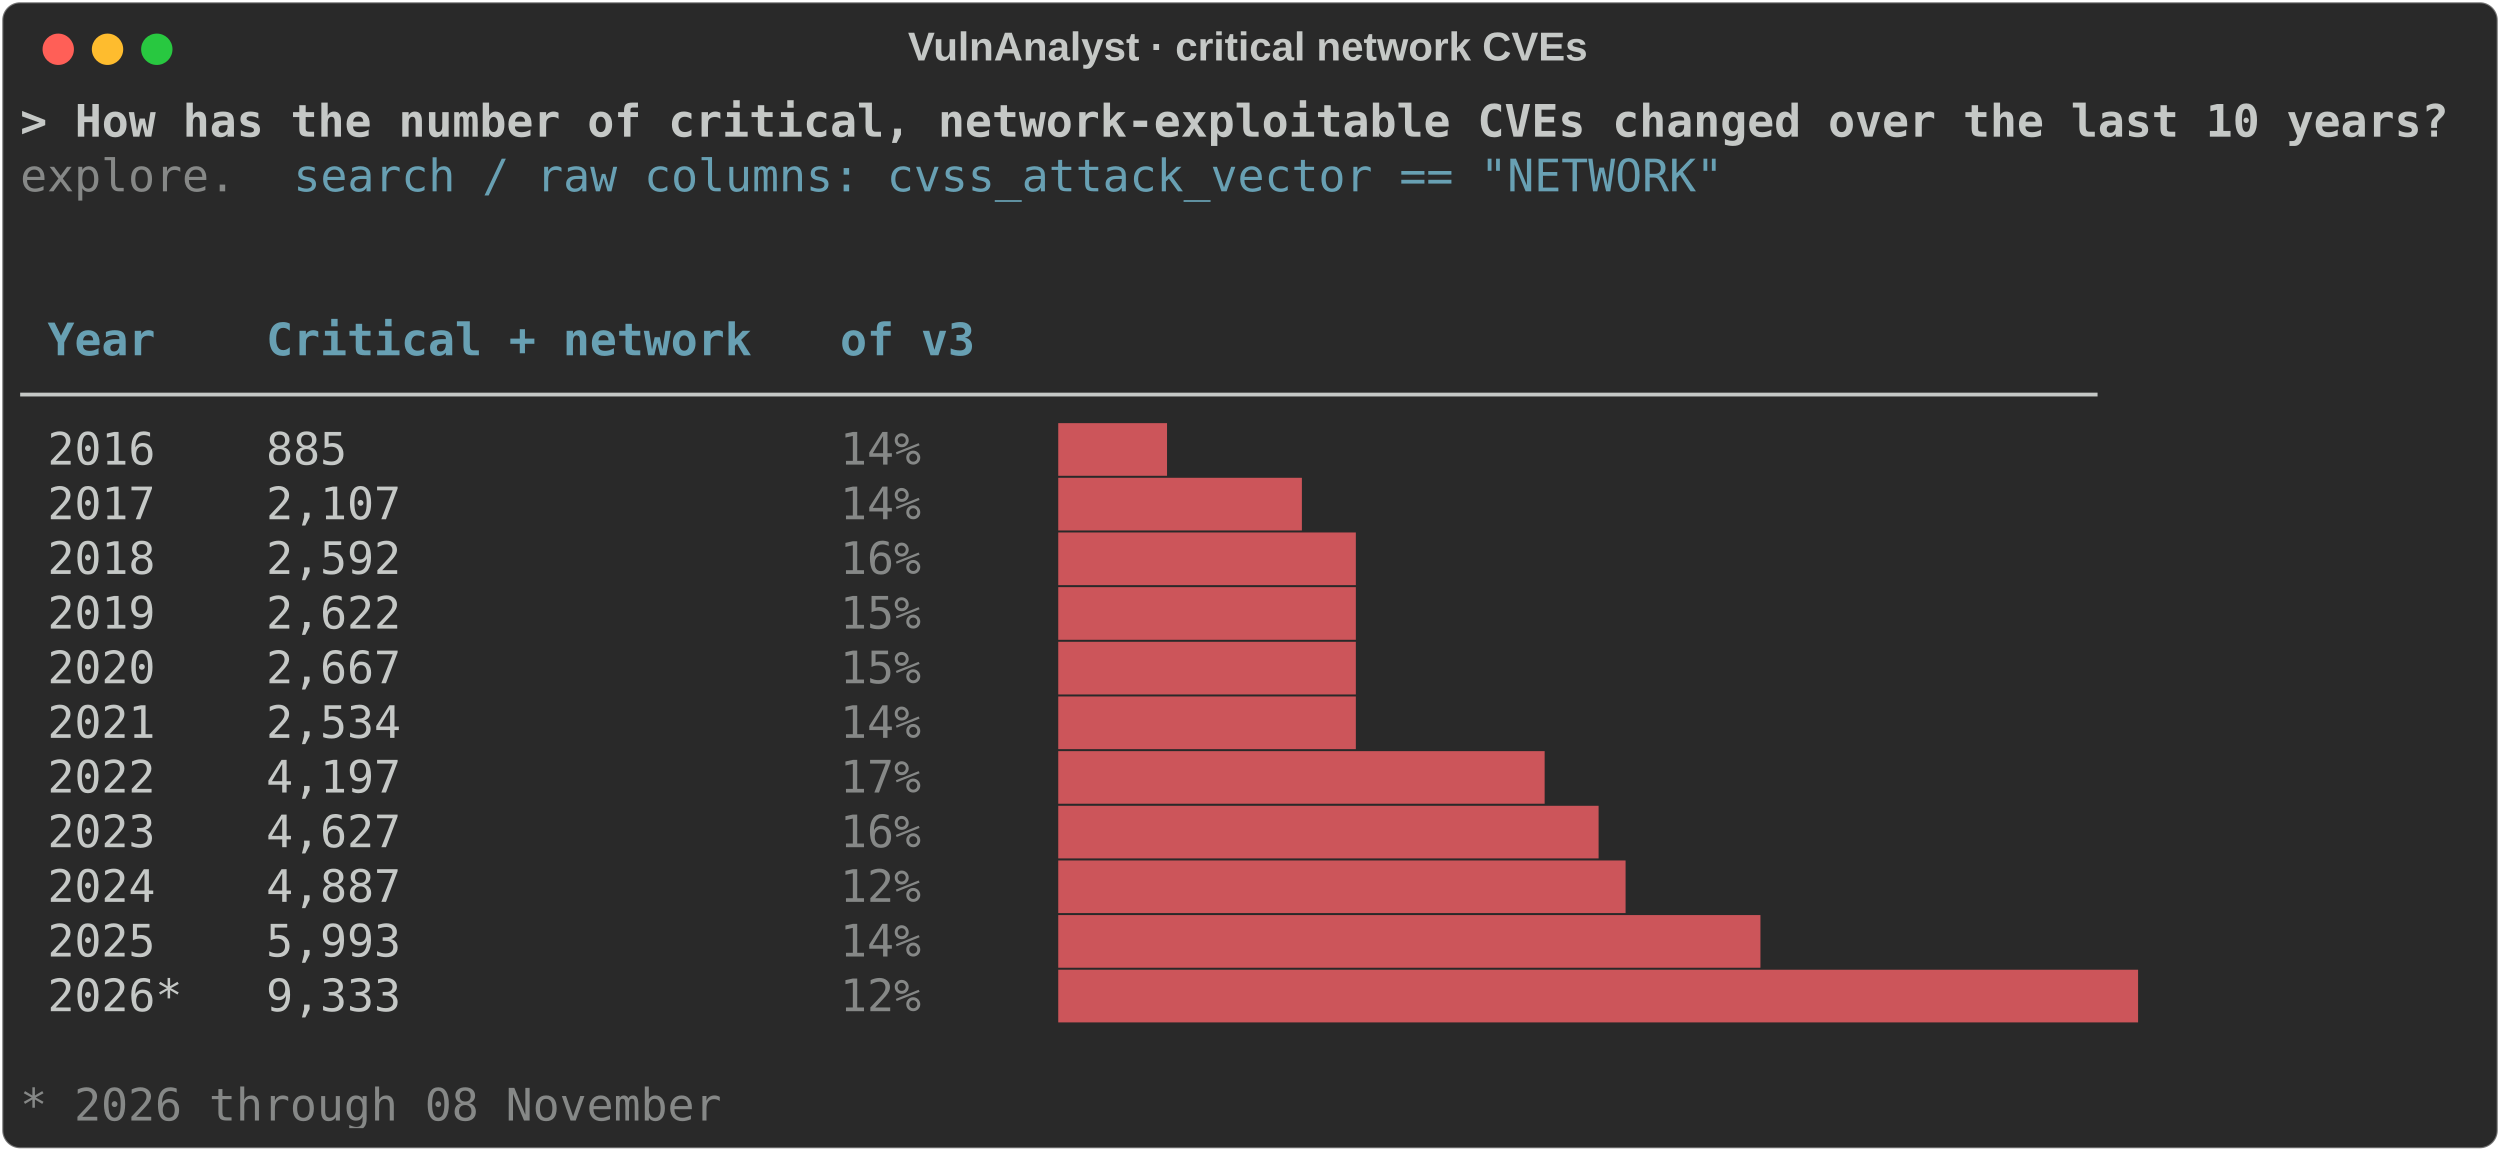
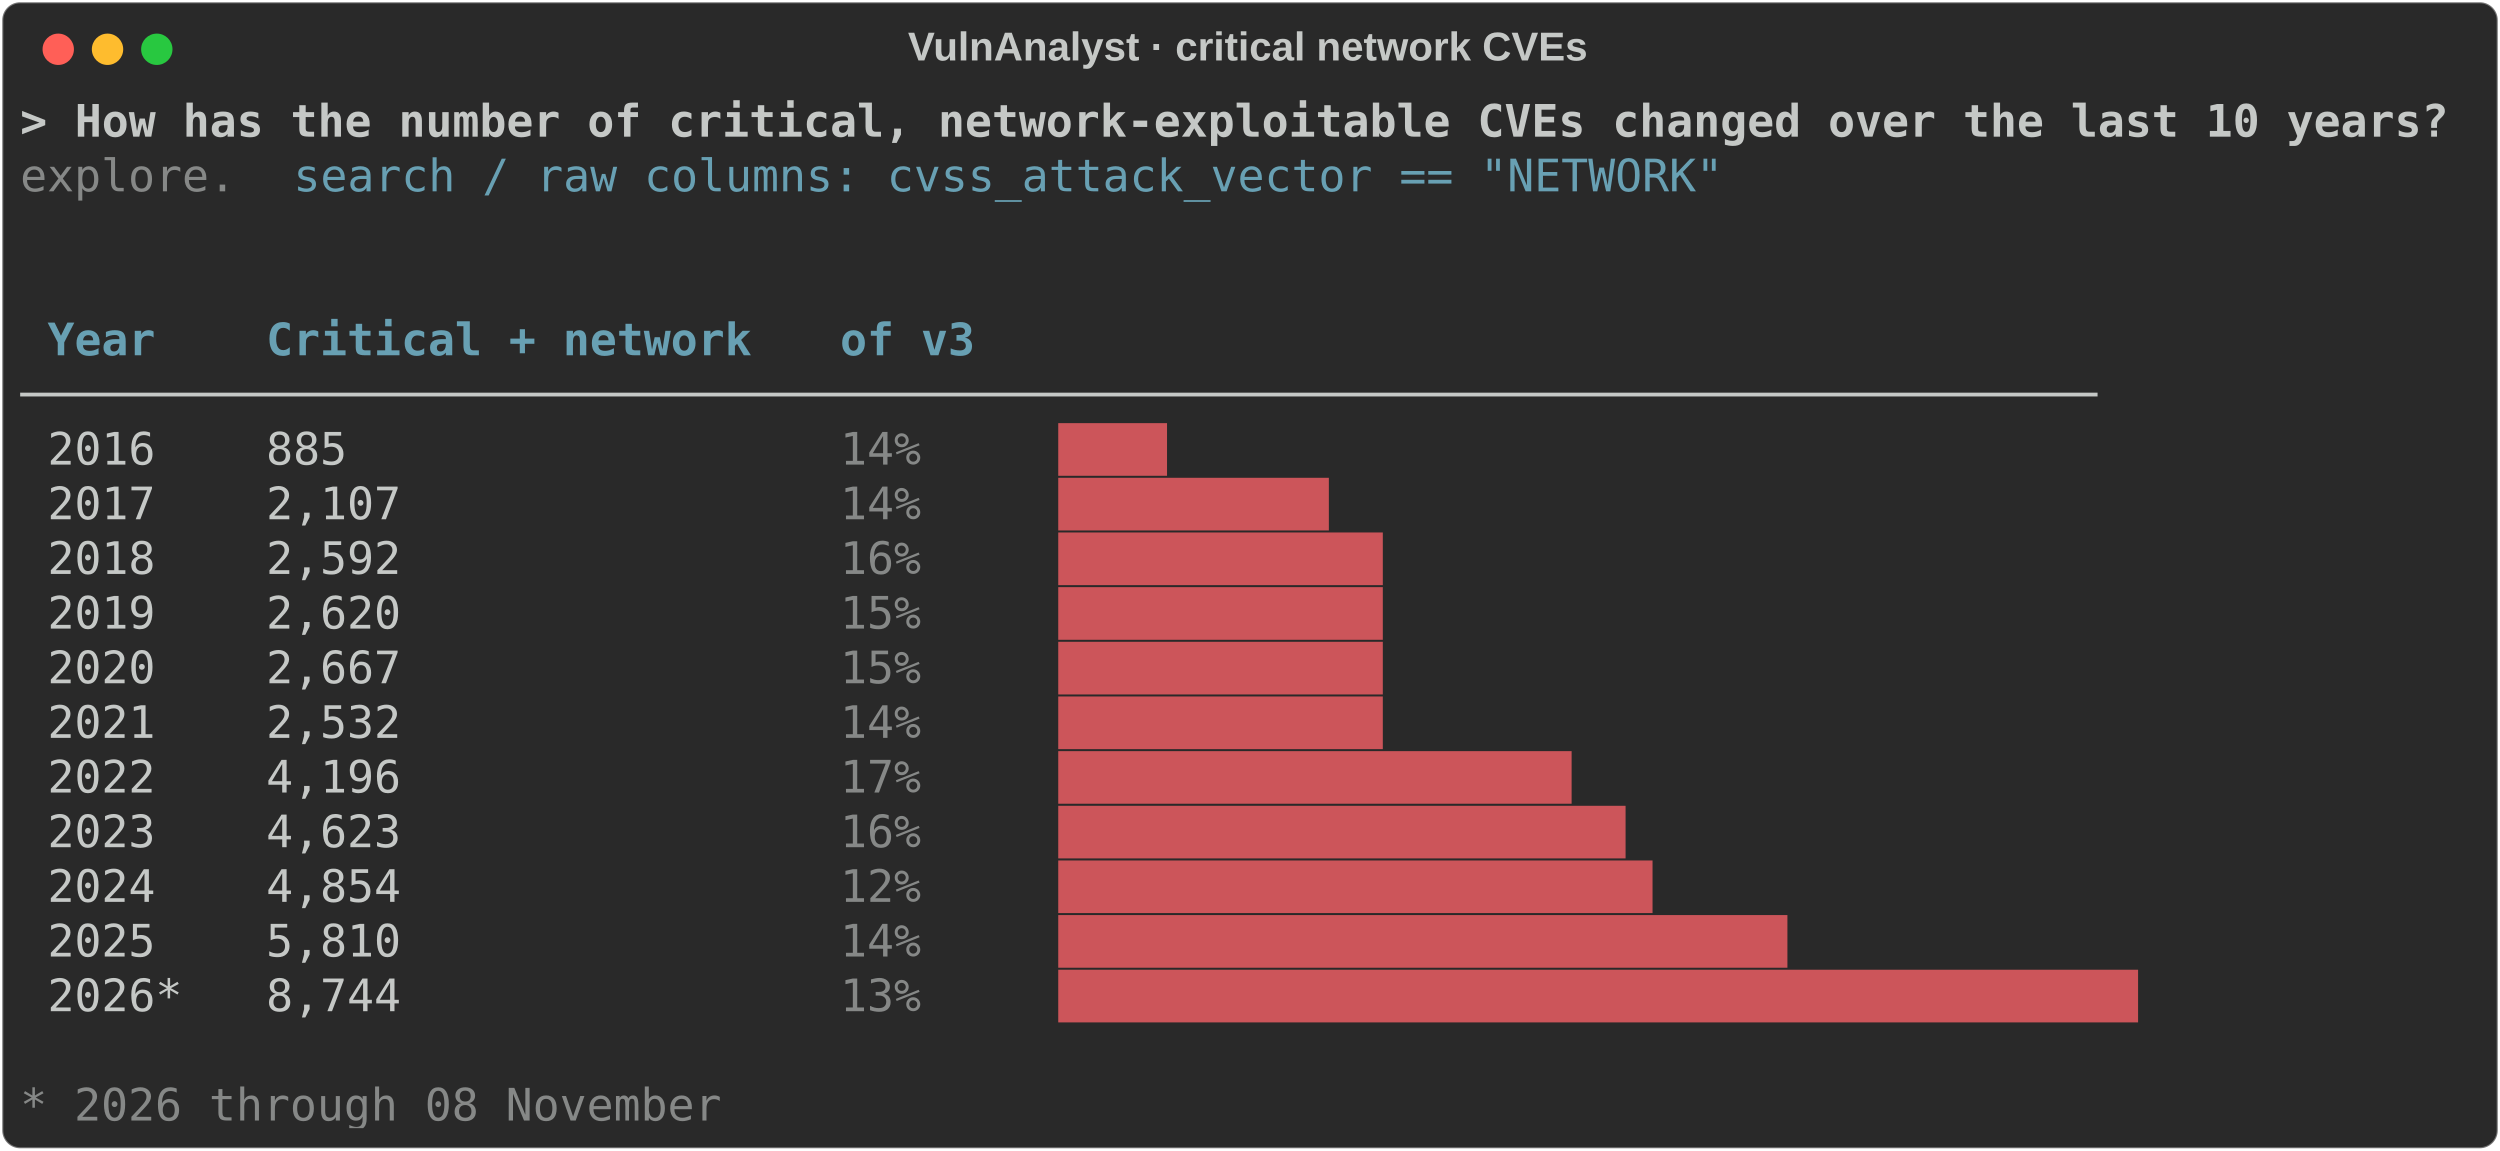
<svg xmlns="http://www.w3.org/2000/svg" class="rich-terminal" viewBox="0 0 1116 513.6">
  <style>

    @font-face {
        font-family: "Fira Code";
        src: local("FiraCode-Regular"),
                url("https://cdnjs.cloudflare.com/ajax/libs/firacode/6.2.0/woff2/FiraCode-Regular.woff2") format("woff2"),
                url("https://cdnjs.cloudflare.com/ajax/libs/firacode/6.2.0/woff/FiraCode-Regular.woff") format("woff");
        font-style: normal;
        font-weight: 400;
    }
    @font-face {
        font-family: "Fira Code";
        src: local("FiraCode-Bold"),
                url("https://cdnjs.cloudflare.com/ajax/libs/firacode/6.2.0/woff2/FiraCode-Bold.woff2") format("woff2"),
                url("https://cdnjs.cloudflare.com/ajax/libs/firacode/6.2.0/woff/FiraCode-Bold.woff") format("woff");
        font-style: bold;
        font-weight: 700;
    }

-     .terminal-2061461146-matrix {
+     .terminal-3667097445-matrix {
        font-family: Fira Code, monospace;
        font-size: 20px;
        line-height: 24.4px;
        font-variant-east-asian: full-width;
    }

-     .terminal-2061461146-title {
+     .terminal-3667097445-title {
        font-size: 18px;
        font-weight: bold;
        font-family: arial;
    }

-     .terminal-2061461146-r1 { fill: #c5c8c6;font-weight: bold }
- .terminal-2061461146-r2 { fill: #c5c8c6 }
- .terminal-2061461146-r3 { fill: #868887 }
- .terminal-2061461146-r4 { fill: #68a0b3 }
- .terminal-2061461146-r5 { fill: #68a0b3;font-weight: bold }
- .terminal-2061461146-r6 { fill: #cc555a }
+     .terminal-3667097445-r1 { fill: #c5c8c6;font-weight: bold }
+ .terminal-3667097445-r2 { fill: #c5c8c6 }
+ .terminal-3667097445-r3 { fill: #868887 }
+ .terminal-3667097445-r4 { fill: #68a0b3 }
+ .terminal-3667097445-r5 { fill: #68a0b3;font-weight: bold }
+ .terminal-3667097445-r6 { fill: #cc555a }
    </style>
  <defs>
-     <clipPath id="terminal-2061461146-clip-terminal">
+     <clipPath id="terminal-3667097445-clip-terminal">
      <rect x="0" y="0" width="1097.0" height="462.6" />
    </clipPath>
-     <clipPath id="terminal-2061461146-line-0">
+     <clipPath id="terminal-3667097445-line-0">
      <rect x="0" y="1.5" width="1098" height="24.65" />
    </clipPath>
-     <clipPath id="terminal-2061461146-line-1">
+     <clipPath id="terminal-3667097445-line-1">
      <rect x="0" y="25.9" width="1098" height="24.65" />
    </clipPath>
-     <clipPath id="terminal-2061461146-line-2">
+     <clipPath id="terminal-3667097445-line-2">
      <rect x="0" y="50.3" width="1098" height="24.65" />
    </clipPath>
-     <clipPath id="terminal-2061461146-line-3">
+     <clipPath id="terminal-3667097445-line-3">
      <rect x="0" y="74.7" width="1098" height="24.65" />
    </clipPath>
-     <clipPath id="terminal-2061461146-line-4">
+     <clipPath id="terminal-3667097445-line-4">
      <rect x="0" y="99.1" width="1098" height="24.65" />
    </clipPath>
-     <clipPath id="terminal-2061461146-line-5">
+     <clipPath id="terminal-3667097445-line-5">
      <rect x="0" y="123.5" width="1098" height="24.65" />
    </clipPath>
-     <clipPath id="terminal-2061461146-line-6">
+     <clipPath id="terminal-3667097445-line-6">
      <rect x="0" y="147.9" width="1098" height="24.65" />
    </clipPath>
-     <clipPath id="terminal-2061461146-line-7">
+     <clipPath id="terminal-3667097445-line-7">
      <rect x="0" y="172.3" width="1098" height="24.65" />
    </clipPath>
-     <clipPath id="terminal-2061461146-line-8">
+     <clipPath id="terminal-3667097445-line-8">
      <rect x="0" y="196.7" width="1098" height="24.65" />
    </clipPath>
-     <clipPath id="terminal-2061461146-line-9">
+     <clipPath id="terminal-3667097445-line-9">
      <rect x="0" y="221.1" width="1098" height="24.65" />
    </clipPath>
-     <clipPath id="terminal-2061461146-line-10">
+     <clipPath id="terminal-3667097445-line-10">
      <rect x="0" y="245.5" width="1098" height="24.65" />
    </clipPath>
-     <clipPath id="terminal-2061461146-line-11">
+     <clipPath id="terminal-3667097445-line-11">
      <rect x="0" y="269.9" width="1098" height="24.65" />
    </clipPath>
-     <clipPath id="terminal-2061461146-line-12">
+     <clipPath id="terminal-3667097445-line-12">
      <rect x="0" y="294.3" width="1098" height="24.65" />
    </clipPath>
-     <clipPath id="terminal-2061461146-line-13">
+     <clipPath id="terminal-3667097445-line-13">
      <rect x="0" y="318.7" width="1098" height="24.65" />
    </clipPath>
-     <clipPath id="terminal-2061461146-line-14">
+     <clipPath id="terminal-3667097445-line-14">
      <rect x="0" y="343.1" width="1098" height="24.65" />
    </clipPath>
-     <clipPath id="terminal-2061461146-line-15">
+     <clipPath id="terminal-3667097445-line-15">
      <rect x="0" y="367.5" width="1098" height="24.65" />
    </clipPath>
-     <clipPath id="terminal-2061461146-line-16">
+     <clipPath id="terminal-3667097445-line-16">
      <rect x="0" y="391.9" width="1098" height="24.65" />
    </clipPath>
-     <clipPath id="terminal-2061461146-line-17">
+     <clipPath id="terminal-3667097445-line-17">
      <rect x="0" y="416.3" width="1098" height="24.65" />
    </clipPath>
  </defs>
  <rect fill="#292929" stroke="rgba(255,255,255,0.35)" stroke-width="1" x="1" y="1" width="1114" height="511.6" rx="8" />
-   <text class="terminal-2061461146-title" fill="#c5c8c6" text-anchor="middle" x="557" y="27">VulnAnalyst · critical network CVEs</text>
+   <text class="terminal-3667097445-title" fill="#c5c8c6" text-anchor="middle" x="557" y="27">VulnAnalyst · critical network CVEs</text>
  <g transform="translate(26,22)">
    <circle cx="0" cy="0" r="7" fill="#ff5f57" />
    <circle cx="22" cy="0" r="7" fill="#febc2e" />
    <circle cx="44" cy="0" r="7" fill="#28c840" />
  </g>
-   <g transform="translate(9, 41)" clip-path="url(#terminal-2061461146-clip-terminal)">
-     <g class="terminal-2061461146-matrix">
-       <text class="terminal-2061461146-r1" x="0" y="20" textLength="24.4" clip-path="url(#terminal-2061461146-line-0)">&gt; </text>
-       <text class="terminal-2061461146-r1" x="24.4" y="20" textLength="1073.6" clip-path="url(#terminal-2061461146-line-0)">How has the number of critical, network-exploitable CVEs changed over the last 10 years?</text>
-       <text class="terminal-2061461146-r2" x="1098" y="20" textLength="12.2" clip-path="url(#terminal-2061461146-line-0)">
- </text>
-       <text class="terminal-2061461146-r3" x="0" y="44.4" textLength="122" clip-path="url(#terminal-2061461146-line-1)">  explore.</text>
-       <text class="terminal-2061461146-r4" x="122" y="44.4" textLength="646.6" clip-path="url(#terminal-2061461146-line-1)">search / raw columns: cvss_attack_vector == "NETWORK"</text>
-       <text class="terminal-2061461146-r2" x="1098" y="44.4" textLength="12.2" clip-path="url(#terminal-2061461146-line-1)">
- </text>
-       <text class="terminal-2061461146-r2" x="1098" y="68.8" textLength="12.2" clip-path="url(#terminal-2061461146-line-2)">
- </text>
-       <text class="terminal-2061461146-r2" x="1098" y="93.2" textLength="12.2" clip-path="url(#terminal-2061461146-line-3)">
- </text>
-       <text class="terminal-2061461146-r5" x="12.2" y="117.6" textLength="61" clip-path="url(#terminal-2061461146-line-4)">Year </text>
-       <text class="terminal-2061461146-r5" x="109.8" y="117.6" textLength="219.6" clip-path="url(#terminal-2061461146-line-4)">Critical + network</text>
-       <text class="terminal-2061461146-r5" x="366" y="117.6" textLength="61" clip-path="url(#terminal-2061461146-line-4)">of v3</text>
-       <text class="terminal-2061461146-r2" x="1098" y="117.6" textLength="12.2" clip-path="url(#terminal-2061461146-line-4)">
- </text>
-       <text class="terminal-2061461146-r2" x="0" y="142" textLength="963.8" clip-path="url(#terminal-2061461146-line-5)"> ───────────────────────────────────────────────────────────────────────────── </text>
-       <text class="terminal-2061461146-r2" x="1098" y="142" textLength="12.2" clip-path="url(#terminal-2061461146-line-5)">
- </text>
-       <text class="terminal-2061461146-r2" x="12.2" y="166.4" textLength="61" clip-path="url(#terminal-2061461146-line-6)">2016 </text>
-       <text class="terminal-2061461146-r2" x="109.8" y="166.4" textLength="219.6" clip-path="url(#terminal-2061461146-line-6)">               885</text>
-       <text class="terminal-2061461146-r3" x="366" y="166.4" textLength="61" clip-path="url(#terminal-2061461146-line-6)">  14%</text>
-       <text class="terminal-2061461146-r6" x="463.6" y="166.4" textLength="488" clip-path="url(#terminal-2061461146-line-6)">████                                    </text>
-       <text class="terminal-2061461146-r2" x="1098" y="166.4" textLength="12.2" clip-path="url(#terminal-2061461146-line-6)">
- </text>
-       <text class="terminal-2061461146-r2" x="12.2" y="190.8" textLength="61" clip-path="url(#terminal-2061461146-line-7)">2017 </text>
-       <text class="terminal-2061461146-r2" x="109.8" y="190.8" textLength="219.6" clip-path="url(#terminal-2061461146-line-7)">             2,107</text>
-       <text class="terminal-2061461146-r3" x="366" y="190.8" textLength="61" clip-path="url(#terminal-2061461146-line-7)">  14%</text>
-       <text class="terminal-2061461146-r6" x="463.6" y="190.8" textLength="488" clip-path="url(#terminal-2061461146-line-7)">█████████                               </text>
-       <text class="terminal-2061461146-r2" x="1098" y="190.8" textLength="12.2" clip-path="url(#terminal-2061461146-line-7)">
- </text>
-       <text class="terminal-2061461146-r2" x="12.2" y="215.2" textLength="61" clip-path="url(#terminal-2061461146-line-8)">2018 </text>
-       <text class="terminal-2061461146-r2" x="109.8" y="215.2" textLength="219.6" clip-path="url(#terminal-2061461146-line-8)">             2,592</text>
-       <text class="terminal-2061461146-r3" x="366" y="215.2" textLength="61" clip-path="url(#terminal-2061461146-line-8)">  16%</text>
-       <text class="terminal-2061461146-r6" x="463.6" y="215.2" textLength="488" clip-path="url(#terminal-2061461146-line-8)">███████████                             </text>
-       <text class="terminal-2061461146-r2" x="1098" y="215.2" textLength="12.2" clip-path="url(#terminal-2061461146-line-8)">
- </text>
-       <text class="terminal-2061461146-r2" x="12.2" y="239.6" textLength="61" clip-path="url(#terminal-2061461146-line-9)">2019 </text>
-       <text class="terminal-2061461146-r2" x="109.8" y="239.6" textLength="219.6" clip-path="url(#terminal-2061461146-line-9)">             2,622</text>
-       <text class="terminal-2061461146-r3" x="366" y="239.6" textLength="61" clip-path="url(#terminal-2061461146-line-9)">  15%</text>
-       <text class="terminal-2061461146-r6" x="463.6" y="239.6" textLength="488" clip-path="url(#terminal-2061461146-line-9)">███████████                             </text>
-       <text class="terminal-2061461146-r2" x="1098" y="239.6" textLength="12.2" clip-path="url(#terminal-2061461146-line-9)">
- </text>
-       <text class="terminal-2061461146-r2" x="12.2" y="264" textLength="61" clip-path="url(#terminal-2061461146-line-10)">2020 </text>
-       <text class="terminal-2061461146-r2" x="109.8" y="264" textLength="219.6" clip-path="url(#terminal-2061461146-line-10)">             2,667</text>
-       <text class="terminal-2061461146-r3" x="366" y="264" textLength="61" clip-path="url(#terminal-2061461146-line-10)">  15%</text>
-       <text class="terminal-2061461146-r6" x="463.6" y="264" textLength="488" clip-path="url(#terminal-2061461146-line-10)">███████████                             </text>
-       <text class="terminal-2061461146-r2" x="1098" y="264" textLength="12.2" clip-path="url(#terminal-2061461146-line-10)">
- </text>
-       <text class="terminal-2061461146-r2" x="12.2" y="288.4" textLength="61" clip-path="url(#terminal-2061461146-line-11)">2021 </text>
-       <text class="terminal-2061461146-r2" x="109.8" y="288.4" textLength="219.6" clip-path="url(#terminal-2061461146-line-11)">             2,534</text>
-       <text class="terminal-2061461146-r3" x="366" y="288.4" textLength="61" clip-path="url(#terminal-2061461146-line-11)">  14%</text>
-       <text class="terminal-2061461146-r6" x="463.6" y="288.4" textLength="488" clip-path="url(#terminal-2061461146-line-11)">███████████                             </text>
-       <text class="terminal-2061461146-r2" x="1098" y="288.4" textLength="12.2" clip-path="url(#terminal-2061461146-line-11)">
- </text>
-       <text class="terminal-2061461146-r2" x="12.2" y="312.8" textLength="61" clip-path="url(#terminal-2061461146-line-12)">2022 </text>
-       <text class="terminal-2061461146-r2" x="109.8" y="312.8" textLength="219.6" clip-path="url(#terminal-2061461146-line-12)">             4,197</text>
-       <text class="terminal-2061461146-r3" x="366" y="312.8" textLength="61" clip-path="url(#terminal-2061461146-line-12)">  17%</text>
-       <text class="terminal-2061461146-r6" x="463.6" y="312.8" textLength="488" clip-path="url(#terminal-2061461146-line-12)">██████████████████                      </text>
-       <text class="terminal-2061461146-r2" x="1098" y="312.8" textLength="12.2" clip-path="url(#terminal-2061461146-line-12)">
- </text>
-       <text class="terminal-2061461146-r2" x="12.2" y="337.2" textLength="61" clip-path="url(#terminal-2061461146-line-13)">2023 </text>
-       <text class="terminal-2061461146-r2" x="109.8" y="337.2" textLength="219.6" clip-path="url(#terminal-2061461146-line-13)">             4,627</text>
-       <text class="terminal-2061461146-r3" x="366" y="337.2" textLength="61" clip-path="url(#terminal-2061461146-line-13)">  16%</text>
-       <text class="terminal-2061461146-r6" x="463.6" y="337.2" textLength="488" clip-path="url(#terminal-2061461146-line-13)">████████████████████                    </text>
-       <text class="terminal-2061461146-r2" x="1098" y="337.2" textLength="12.2" clip-path="url(#terminal-2061461146-line-13)">
- </text>
-       <text class="terminal-2061461146-r2" x="12.2" y="361.6" textLength="61" clip-path="url(#terminal-2061461146-line-14)">2024 </text>
-       <text class="terminal-2061461146-r2" x="109.8" y="361.6" textLength="219.6" clip-path="url(#terminal-2061461146-line-14)">             4,887</text>
-       <text class="terminal-2061461146-r3" x="366" y="361.6" textLength="61" clip-path="url(#terminal-2061461146-line-14)">  12%</text>
-       <text class="terminal-2061461146-r6" x="463.6" y="361.6" textLength="488" clip-path="url(#terminal-2061461146-line-14)">█████████████████████                   </text>
-       <text class="terminal-2061461146-r2" x="1098" y="361.6" textLength="12.2" clip-path="url(#terminal-2061461146-line-14)">
- </text>
-       <text class="terminal-2061461146-r2" x="12.2" y="386" textLength="61" clip-path="url(#terminal-2061461146-line-15)">2025 </text>
-       <text class="terminal-2061461146-r2" x="109.8" y="386" textLength="219.6" clip-path="url(#terminal-2061461146-line-15)">             5,993</text>
-       <text class="terminal-2061461146-r3" x="366" y="386" textLength="61" clip-path="url(#terminal-2061461146-line-15)">  14%</text>
-       <text class="terminal-2061461146-r6" x="463.6" y="386" textLength="488" clip-path="url(#terminal-2061461146-line-15)">██████████████████████████              </text>
-       <text class="terminal-2061461146-r2" x="1098" y="386" textLength="12.2" clip-path="url(#terminal-2061461146-line-15)">
- </text>
-       <text class="terminal-2061461146-r2" x="12.2" y="410.4" textLength="61" clip-path="url(#terminal-2061461146-line-16)">2026*</text>
-       <text class="terminal-2061461146-r2" x="109.8" y="410.4" textLength="219.6" clip-path="url(#terminal-2061461146-line-16)">             9,333</text>
-       <text class="terminal-2061461146-r3" x="366" y="410.4" textLength="61" clip-path="url(#terminal-2061461146-line-16)">  12%</text>
-       <text class="terminal-2061461146-r6" x="463.6" y="410.4" textLength="488" clip-path="url(#terminal-2061461146-line-16)">████████████████████████████████████████</text>
-       <text class="terminal-2061461146-r2" x="1098" y="410.4" textLength="12.2" clip-path="url(#terminal-2061461146-line-16)">
- </text>
-       <text class="terminal-2061461146-r2" x="1098" y="434.8" textLength="12.2" clip-path="url(#terminal-2061461146-line-17)">
- </text>
-       <text class="terminal-2061461146-r3" x="0" y="459.2" textLength="317.2" clip-path="url(#terminal-2061461146-line-18)">* 2026 through 08 November</text>
-       <text class="terminal-2061461146-r2" x="1098" y="459.2" textLength="12.2" clip-path="url(#terminal-2061461146-line-18)">
+   <g transform="translate(9, 41)" clip-path="url(#terminal-3667097445-clip-terminal)">
+     <g class="terminal-3667097445-matrix">
+       <text class="terminal-3667097445-r1" x="0" y="20" textLength="24.4" clip-path="url(#terminal-3667097445-line-0)">&gt; </text>
+       <text class="terminal-3667097445-r1" x="24.4" y="20" textLength="1073.6" clip-path="url(#terminal-3667097445-line-0)">How has the number of critical, network-exploitable CVEs changed over the last 10 years?</text>
+       <text class="terminal-3667097445-r2" x="1098" y="20" textLength="12.2" clip-path="url(#terminal-3667097445-line-0)">
+ </text>
+       <text class="terminal-3667097445-r3" x="0" y="44.4" textLength="122" clip-path="url(#terminal-3667097445-line-1)">  explore.</text>
+       <text class="terminal-3667097445-r4" x="122" y="44.4" textLength="646.6" clip-path="url(#terminal-3667097445-line-1)">search / raw columns: cvss_attack_vector == "NETWORK"</text>
+       <text class="terminal-3667097445-r2" x="1098" y="44.4" textLength="12.2" clip-path="url(#terminal-3667097445-line-1)">
+ </text>
+       <text class="terminal-3667097445-r2" x="1098" y="68.8" textLength="12.2" clip-path="url(#terminal-3667097445-line-2)">
+ </text>
+       <text class="terminal-3667097445-r2" x="1098" y="93.2" textLength="12.2" clip-path="url(#terminal-3667097445-line-3)">
+ </text>
+       <text class="terminal-3667097445-r5" x="12.2" y="117.6" textLength="61" clip-path="url(#terminal-3667097445-line-4)">Year </text>
+       <text class="terminal-3667097445-r5" x="109.8" y="117.6" textLength="219.6" clip-path="url(#terminal-3667097445-line-4)">Critical + network</text>
+       <text class="terminal-3667097445-r5" x="366" y="117.6" textLength="61" clip-path="url(#terminal-3667097445-line-4)">of v3</text>
+       <text class="terminal-3667097445-r2" x="1098" y="117.6" textLength="12.2" clip-path="url(#terminal-3667097445-line-4)">
+ </text>
+       <text class="terminal-3667097445-r2" x="0" y="142" textLength="963.8" clip-path="url(#terminal-3667097445-line-5)"> ───────────────────────────────────────────────────────────────────────────── </text>
+       <text class="terminal-3667097445-r2" x="1098" y="142" textLength="12.2" clip-path="url(#terminal-3667097445-line-5)">
+ </text>
+       <text class="terminal-3667097445-r2" x="12.2" y="166.4" textLength="61" clip-path="url(#terminal-3667097445-line-6)">2016 </text>
+       <text class="terminal-3667097445-r2" x="109.8" y="166.4" textLength="219.6" clip-path="url(#terminal-3667097445-line-6)">               885</text>
+       <text class="terminal-3667097445-r3" x="366" y="166.4" textLength="61" clip-path="url(#terminal-3667097445-line-6)">  14%</text>
+       <text class="terminal-3667097445-r6" x="463.6" y="166.4" textLength="488" clip-path="url(#terminal-3667097445-line-6)">████                                    </text>
+       <text class="terminal-3667097445-r2" x="1098" y="166.4" textLength="12.2" clip-path="url(#terminal-3667097445-line-6)">
+ </text>
+       <text class="terminal-3667097445-r2" x="12.2" y="190.8" textLength="61" clip-path="url(#terminal-3667097445-line-7)">2017 </text>
+       <text class="terminal-3667097445-r2" x="109.8" y="190.8" textLength="219.6" clip-path="url(#terminal-3667097445-line-7)">             2,107</text>
+       <text class="terminal-3667097445-r3" x="366" y="190.8" textLength="61" clip-path="url(#terminal-3667097445-line-7)">  14%</text>
+       <text class="terminal-3667097445-r6" x="463.6" y="190.8" textLength="488" clip-path="url(#terminal-3667097445-line-7)">██████████                              </text>
+       <text class="terminal-3667097445-r2" x="1098" y="190.8" textLength="12.2" clip-path="url(#terminal-3667097445-line-7)">
+ </text>
+       <text class="terminal-3667097445-r2" x="12.2" y="215.2" textLength="61" clip-path="url(#terminal-3667097445-line-8)">2018 </text>
+       <text class="terminal-3667097445-r2" x="109.8" y="215.2" textLength="219.6" clip-path="url(#terminal-3667097445-line-8)">             2,592</text>
+       <text class="terminal-3667097445-r3" x="366" y="215.2" textLength="61" clip-path="url(#terminal-3667097445-line-8)">  16%</text>
+       <text class="terminal-3667097445-r6" x="463.6" y="215.2" textLength="488" clip-path="url(#terminal-3667097445-line-8)">████████████                            </text>
+       <text class="terminal-3667097445-r2" x="1098" y="215.2" textLength="12.2" clip-path="url(#terminal-3667097445-line-8)">
+ </text>
+       <text class="terminal-3667097445-r2" x="12.2" y="239.6" textLength="61" clip-path="url(#terminal-3667097445-line-9)">2019 </text>
+       <text class="terminal-3667097445-r2" x="109.8" y="239.6" textLength="219.6" clip-path="url(#terminal-3667097445-line-9)">             2,620</text>
+       <text class="terminal-3667097445-r3" x="366" y="239.6" textLength="61" clip-path="url(#terminal-3667097445-line-9)">  15%</text>
+       <text class="terminal-3667097445-r6" x="463.6" y="239.6" textLength="488" clip-path="url(#terminal-3667097445-line-9)">████████████                            </text>
+       <text class="terminal-3667097445-r2" x="1098" y="239.6" textLength="12.2" clip-path="url(#terminal-3667097445-line-9)">
+ </text>
+       <text class="terminal-3667097445-r2" x="12.2" y="264" textLength="61" clip-path="url(#terminal-3667097445-line-10)">2020 </text>
+       <text class="terminal-3667097445-r2" x="109.8" y="264" textLength="219.6" clip-path="url(#terminal-3667097445-line-10)">             2,667</text>
+       <text class="terminal-3667097445-r3" x="366" y="264" textLength="61" clip-path="url(#terminal-3667097445-line-10)">  15%</text>
+       <text class="terminal-3667097445-r6" x="463.6" y="264" textLength="488" clip-path="url(#terminal-3667097445-line-10)">████████████                            </text>
+       <text class="terminal-3667097445-r2" x="1098" y="264" textLength="12.2" clip-path="url(#terminal-3667097445-line-10)">
+ </text>
+       <text class="terminal-3667097445-r2" x="12.2" y="288.4" textLength="61" clip-path="url(#terminal-3667097445-line-11)">2021 </text>
+       <text class="terminal-3667097445-r2" x="109.8" y="288.4" textLength="219.6" clip-path="url(#terminal-3667097445-line-11)">             2,532</text>
+       <text class="terminal-3667097445-r3" x="366" y="288.4" textLength="61" clip-path="url(#terminal-3667097445-line-11)">  14%</text>
+       <text class="terminal-3667097445-r6" x="463.6" y="288.4" textLength="488" clip-path="url(#terminal-3667097445-line-11)">████████████                            </text>
+       <text class="terminal-3667097445-r2" x="1098" y="288.4" textLength="12.2" clip-path="url(#terminal-3667097445-line-11)">
+ </text>
+       <text class="terminal-3667097445-r2" x="12.2" y="312.8" textLength="61" clip-path="url(#terminal-3667097445-line-12)">2022 </text>
+       <text class="terminal-3667097445-r2" x="109.8" y="312.8" textLength="219.6" clip-path="url(#terminal-3667097445-line-12)">             4,196</text>
+       <text class="terminal-3667097445-r3" x="366" y="312.8" textLength="61" clip-path="url(#terminal-3667097445-line-12)">  17%</text>
+       <text class="terminal-3667097445-r6" x="463.6" y="312.8" textLength="488" clip-path="url(#terminal-3667097445-line-12)">███████████████████                     </text>
+       <text class="terminal-3667097445-r2" x="1098" y="312.8" textLength="12.2" clip-path="url(#terminal-3667097445-line-12)">
+ </text>
+       <text class="terminal-3667097445-r2" x="12.2" y="337.2" textLength="61" clip-path="url(#terminal-3667097445-line-13)">2023 </text>
+       <text class="terminal-3667097445-r2" x="109.8" y="337.2" textLength="219.6" clip-path="url(#terminal-3667097445-line-13)">             4,623</text>
+       <text class="terminal-3667097445-r3" x="366" y="337.2" textLength="61" clip-path="url(#terminal-3667097445-line-13)">  16%</text>
+       <text class="terminal-3667097445-r6" x="463.6" y="337.2" textLength="488" clip-path="url(#terminal-3667097445-line-13)">█████████████████████                   </text>
+       <text class="terminal-3667097445-r2" x="1098" y="337.2" textLength="12.2" clip-path="url(#terminal-3667097445-line-13)">
+ </text>
+       <text class="terminal-3667097445-r2" x="12.2" y="361.6" textLength="61" clip-path="url(#terminal-3667097445-line-14)">2024 </text>
+       <text class="terminal-3667097445-r2" x="109.8" y="361.6" textLength="219.6" clip-path="url(#terminal-3667097445-line-14)">             4,854</text>
+       <text class="terminal-3667097445-r3" x="366" y="361.6" textLength="61" clip-path="url(#terminal-3667097445-line-14)">  12%</text>
+       <text class="terminal-3667097445-r6" x="463.6" y="361.6" textLength="488" clip-path="url(#terminal-3667097445-line-14)">██████████████████████                  </text>
+       <text class="terminal-3667097445-r2" x="1098" y="361.6" textLength="12.2" clip-path="url(#terminal-3667097445-line-14)">
+ </text>
+       <text class="terminal-3667097445-r2" x="12.2" y="386" textLength="61" clip-path="url(#terminal-3667097445-line-15)">2025 </text>
+       <text class="terminal-3667097445-r2" x="109.8" y="386" textLength="219.6" clip-path="url(#terminal-3667097445-line-15)">             5,810</text>
+       <text class="terminal-3667097445-r3" x="366" y="386" textLength="61" clip-path="url(#terminal-3667097445-line-15)">  14%</text>
+       <text class="terminal-3667097445-r6" x="463.6" y="386" textLength="488" clip-path="url(#terminal-3667097445-line-15)">███████████████████████████             </text>
+       <text class="terminal-3667097445-r2" x="1098" y="386" textLength="12.2" clip-path="url(#terminal-3667097445-line-15)">
+ </text>
+       <text class="terminal-3667097445-r2" x="12.2" y="410.4" textLength="61" clip-path="url(#terminal-3667097445-line-16)">2026*</text>
+       <text class="terminal-3667097445-r2" x="109.8" y="410.4" textLength="219.6" clip-path="url(#terminal-3667097445-line-16)">             8,744</text>
+       <text class="terminal-3667097445-r3" x="366" y="410.4" textLength="61" clip-path="url(#terminal-3667097445-line-16)">  13%</text>
+       <text class="terminal-3667097445-r6" x="463.6" y="410.4" textLength="488" clip-path="url(#terminal-3667097445-line-16)">████████████████████████████████████████</text>
+       <text class="terminal-3667097445-r2" x="1098" y="410.4" textLength="12.2" clip-path="url(#terminal-3667097445-line-16)">
+ </text>
+       <text class="terminal-3667097445-r2" x="1098" y="434.8" textLength="12.2" clip-path="url(#terminal-3667097445-line-17)">
+ </text>
+       <text class="terminal-3667097445-r3" x="0" y="459.2" textLength="317.2" clip-path="url(#terminal-3667097445-line-18)">* 2026 through 08 November</text>
+       <text class="terminal-3667097445-r2" x="1098" y="459.2" textLength="12.2" clip-path="url(#terminal-3667097445-line-18)">
</text>
    </g>
  </g>
</svg>
